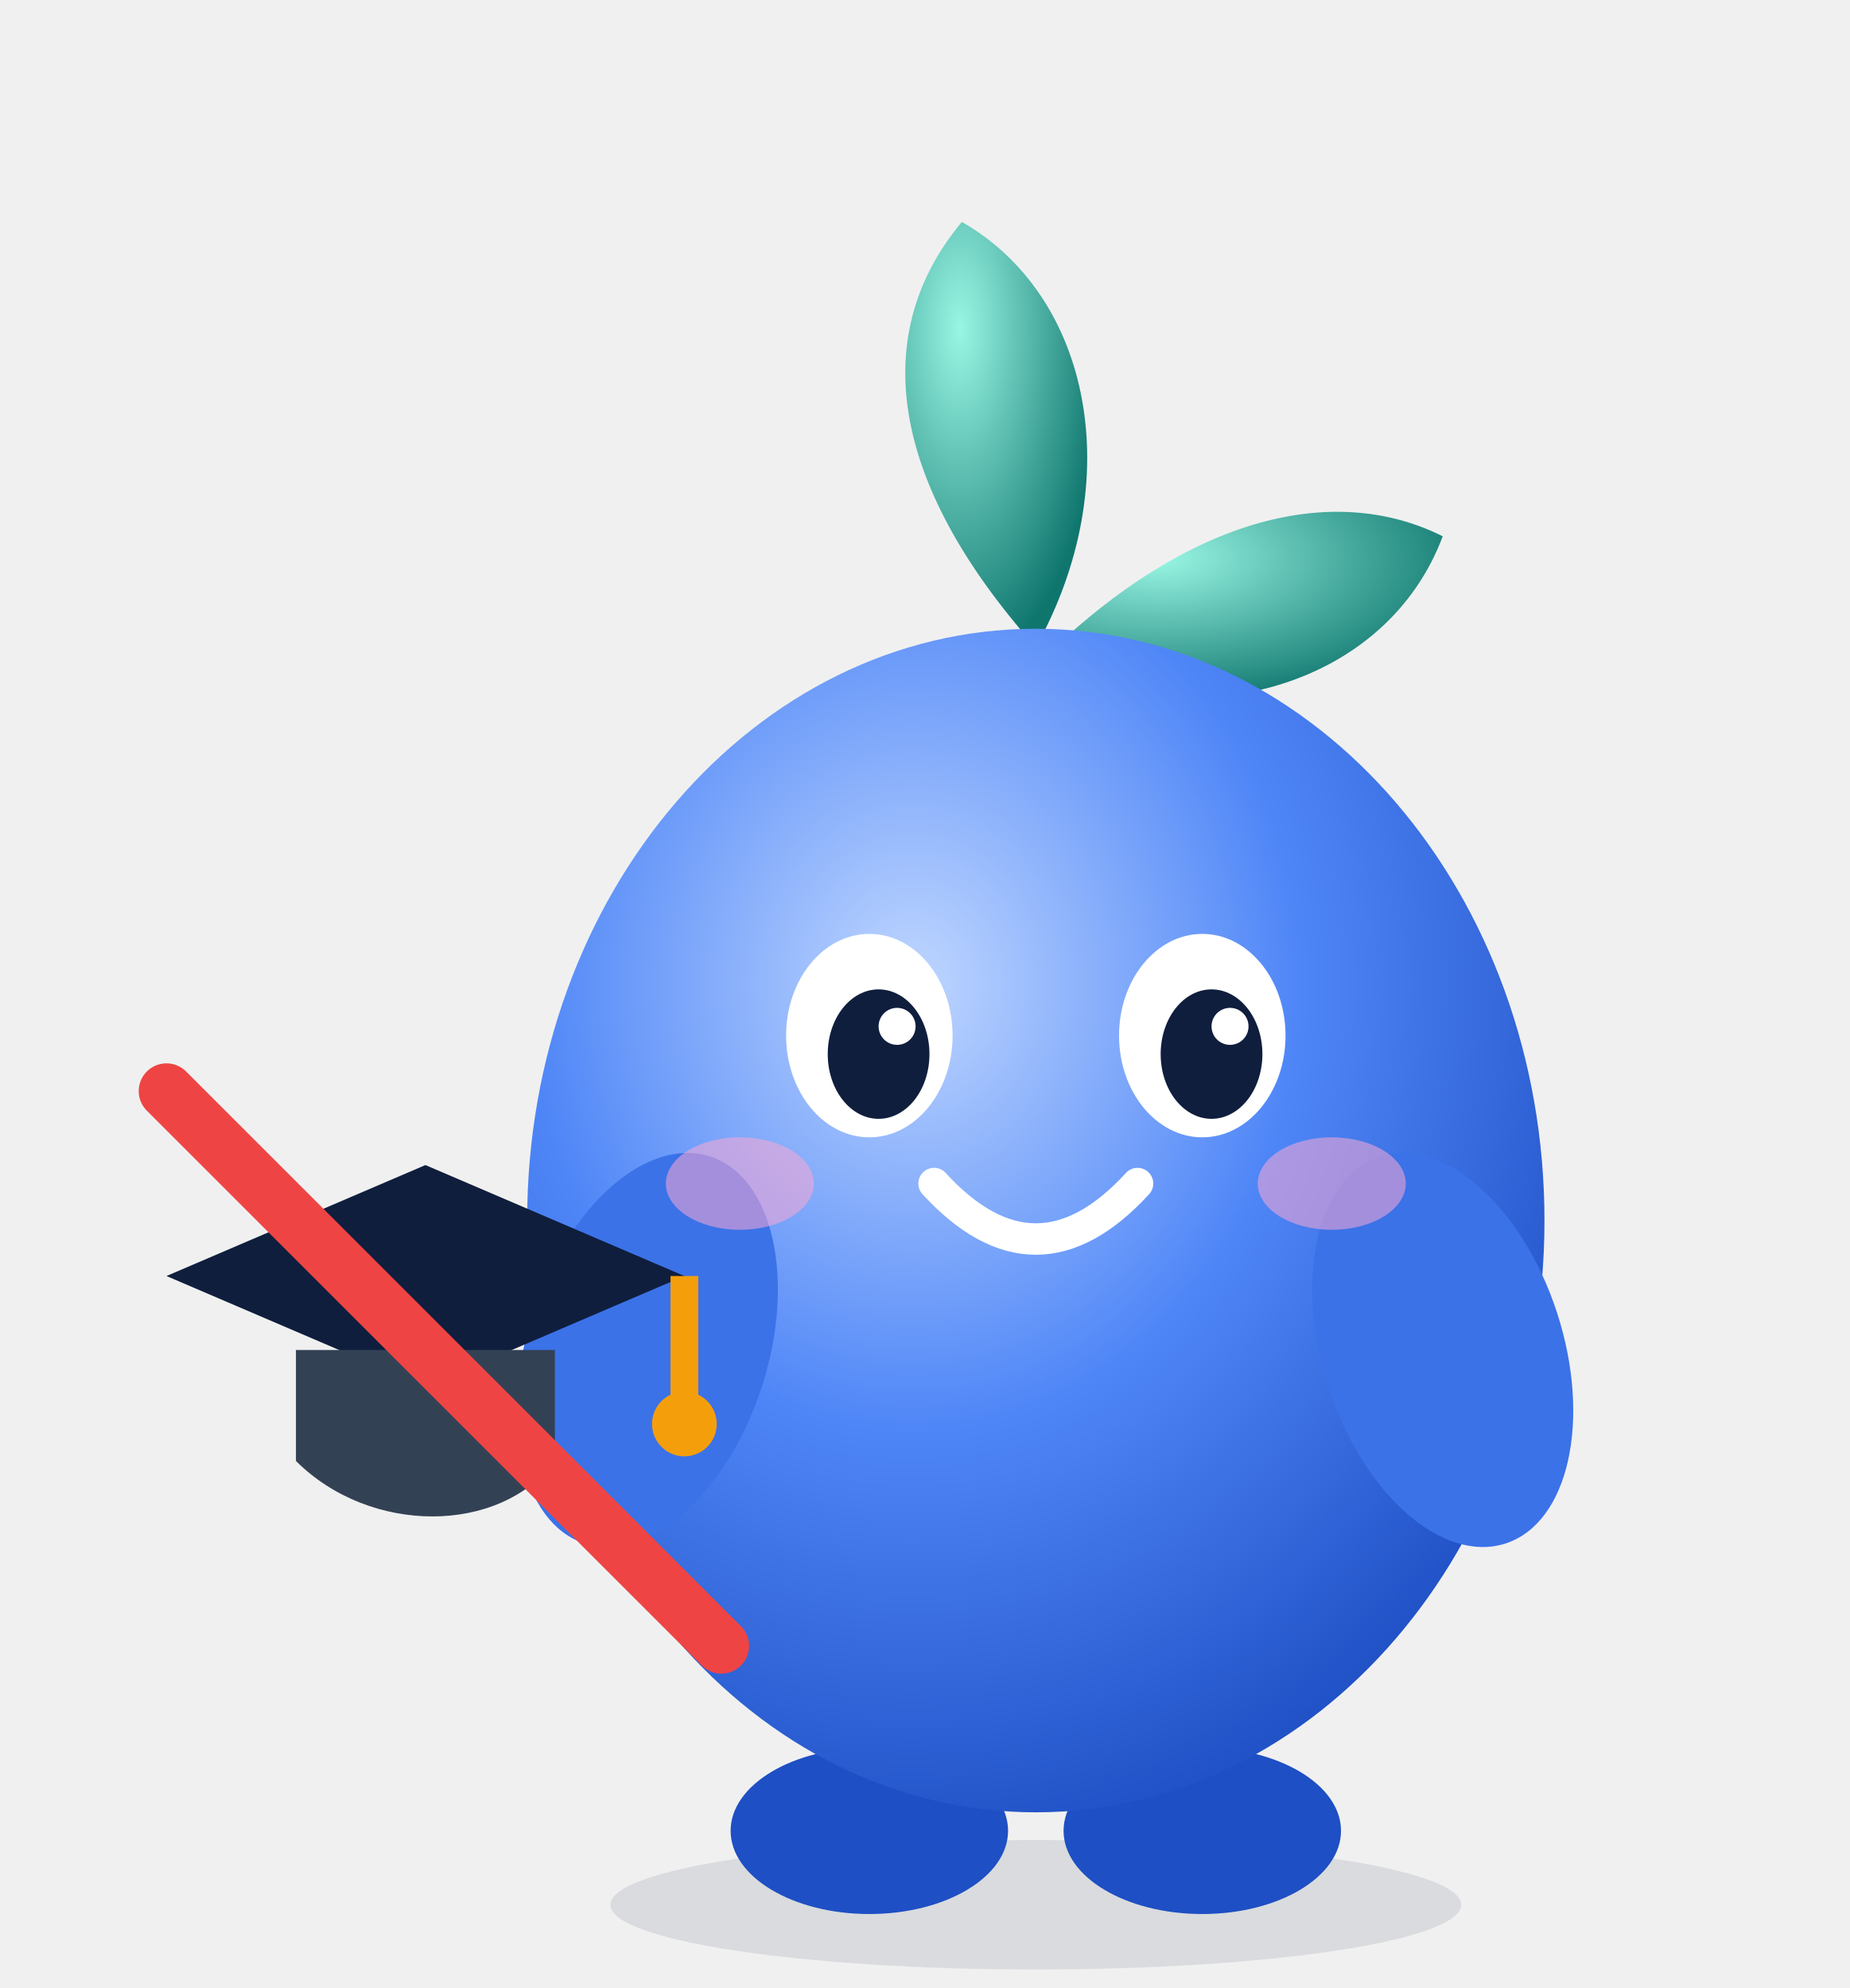
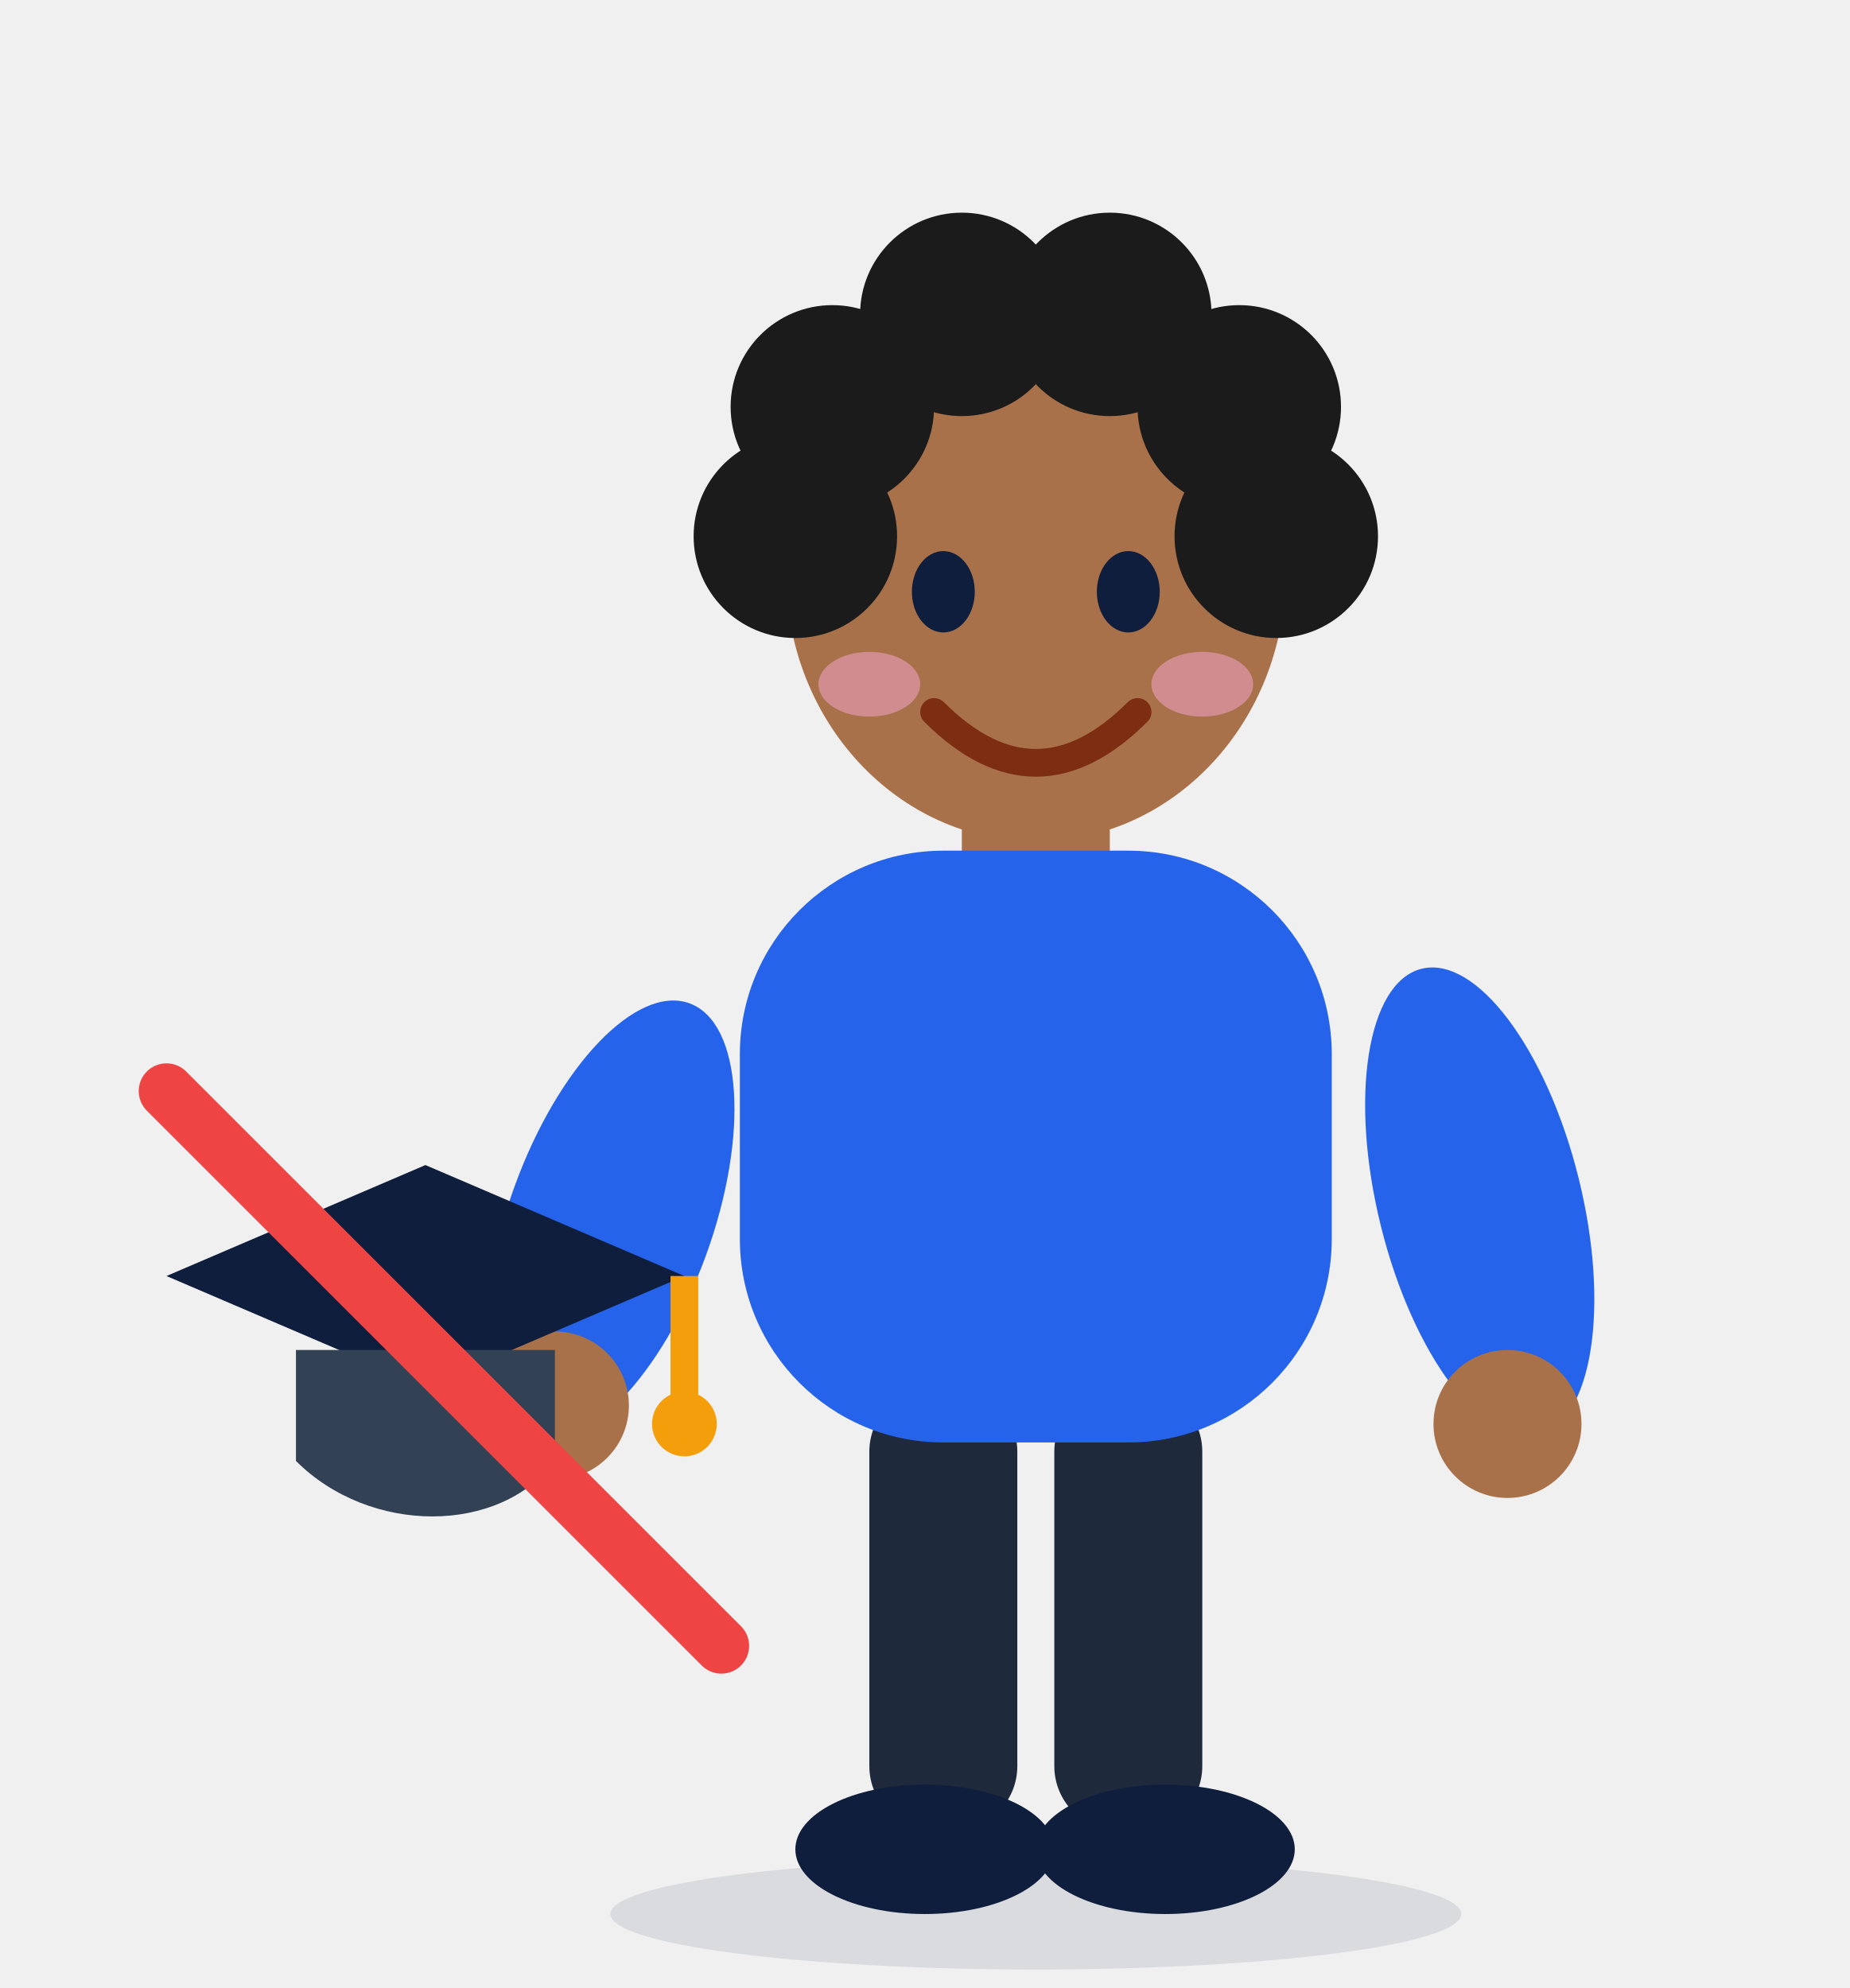
<svg xmlns="http://www.w3.org/2000/svg" viewBox="0 0 200 215">
-   <defs>
-     <radialGradient id="b" cx="38%" cy="30%" r="75%">
-       <stop offset="0" stop-color="#BFD6FF" />
-       <stop offset=".5" stop-color="#4F86F7" />
-       <stop offset="1" stop-color="#1E4FC4" />
-     </radialGradient>
-     <radialGradient id="l" cx="30%" cy="25%" r="80%">
-       <stop offset="0" stop-color="#99F6E4" />
-       <stop offset="1" stop-color="#0F766E" />
-     </radialGradient>
-   </defs>
-   <ellipse cx="112" cy="206" rx="46" ry="7" fill="#0F1E3D" opacity=".10" />
-   <ellipse cx="94" cy="198" rx="15" ry="9" fill="#1E4FC4" />
-   <ellipse cx="130" cy="198" rx="15" ry="9" fill="#1E4FC4" />
-   <path d="M112 70 C96 52 94 36 104 24 C118 32 122 52 112 70Z" fill="url(#l)" />
-   <path d="M112 72 C128 56 144 52 156 58 C150 74 130 80 112 72Z" fill="url(#l)" />
-   <ellipse cx="112" cy="132" rx="55" ry="64" fill="url(#b)" />
-   <ellipse cx="156" cy="146" rx="13" ry="22" fill="#3B72E8" transform="rotate(-18 156 146)" />
-   <ellipse cx="70" cy="146" rx="13" ry="22" fill="#3B72E8" transform="rotate(18 70 146)" />
-   <ellipse cx="94" cy="112" rx="9" ry="11" fill="#fff" />
-   <ellipse cx="130" cy="112" rx="9" ry="11" fill="#fff" />
-   <ellipse cx="95" cy="114" rx="5.5" ry="7" fill="#0F1E3D" />
-   <ellipse cx="131" cy="114" rx="5.5" ry="7" fill="#0F1E3D" />
-   <circle cx="97" cy="111" r="2" fill="#fff" />
-   <circle cx="133" cy="111" r="2" fill="#fff" />
-   <ellipse cx="80" cy="128" rx="8" ry="5" fill="#F9A8D4" opacity=".55" />
-   <ellipse cx="144" cy="128" rx="8" ry="5" fill="#F9A8D4" opacity=".55" />
-   <path d="M101 128 Q112 140 123 128" fill="none" stroke="#fff" stroke-width="3.4" stroke-linecap="round" />
+   <ellipse cx="112" cy="207" rx="46" ry="6" fill="#0F1E3D" opacity=".10" />
+   <rect x="94" y="150" width="16" height="48" rx="7" fill="#1E293B" />
+   <rect x="114" y="150" width="16" height="48" rx="7" fill="#1E293B" />
+   <ellipse cx="100" cy="200" rx="14" ry="7" fill="#0F1E3D" />
+   <ellipse cx="126" cy="200" rx="14" ry="7" fill="#0F1E3D" />
+   <rect x="104" y="84" width="16" height="14" rx="6" fill="#A8714A" />
+   <ellipse cx="160" cy="130" rx="11" ry="26" fill="#2563EB" transform="rotate(-14 160 130)" />
+   <ellipse cx="163" cy="154" rx="8" ry="8" fill="#A8714A" />
+   <rect x="80" y="92" width="64" height="64" rx="22" fill="#2563EB" />
+   <ellipse cx="66" cy="132" rx="11" ry="25" fill="#2563EB" transform="rotate(20 66 132)" />
+   <ellipse cx="60" cy="152" rx="8" ry="8" fill="#A8714A" />
+   <ellipse cx="112" cy="62" rx="27" ry="29" fill="#A8714A" />
+   <circle cx="90" cy="44" r="11" fill="#1B1B1B" />
+   <circle cx="104" cy="34" r="11" fill="#1B1B1B" />
+   <circle cx="120" cy="34" r="11" fill="#1B1B1B" />
+   <circle cx="134" cy="44" r="11" fill="#1B1B1B" />
+   <circle cx="138" cy="58" r="11" fill="#1B1B1B" />
+   <circle cx="86" cy="58" r="11" fill="#1B1B1B" />
+   <ellipse cx="102" cy="64" rx="3.4" ry="4.4" fill="#0F1E3D" />
+   <ellipse cx="122" cy="64" rx="3.4" ry="4.4" fill="#0F1E3D" />
+   <ellipse cx="94" cy="74" rx="5.5" ry="3.5" fill="#F9A8D4" opacity=".5" />
+   <ellipse cx="130" cy="74" rx="5.5" ry="3.5" fill="#F9A8D4" opacity=".5" />
+   <path d="M101 77 Q112 88 123 77" fill="none" stroke="#7C2D12" stroke-width="3" stroke-linecap="round" />
  <path d="M46 126 L74 138 L46 150 L18 138Z" fill="#0F1E3D" />
  <path d="M32 146v12c8 8 22 8 28 0v-12" fill="#334155" />
  <path d="M74 138v14" stroke="#F59E0B" stroke-width="3" />
  <circle cx="74" cy="154" r="3.5" fill="#F59E0B" />
  <path d="M18 118L78 178" stroke="#EF4444" stroke-width="6" stroke-linecap="round" />
</svg>
